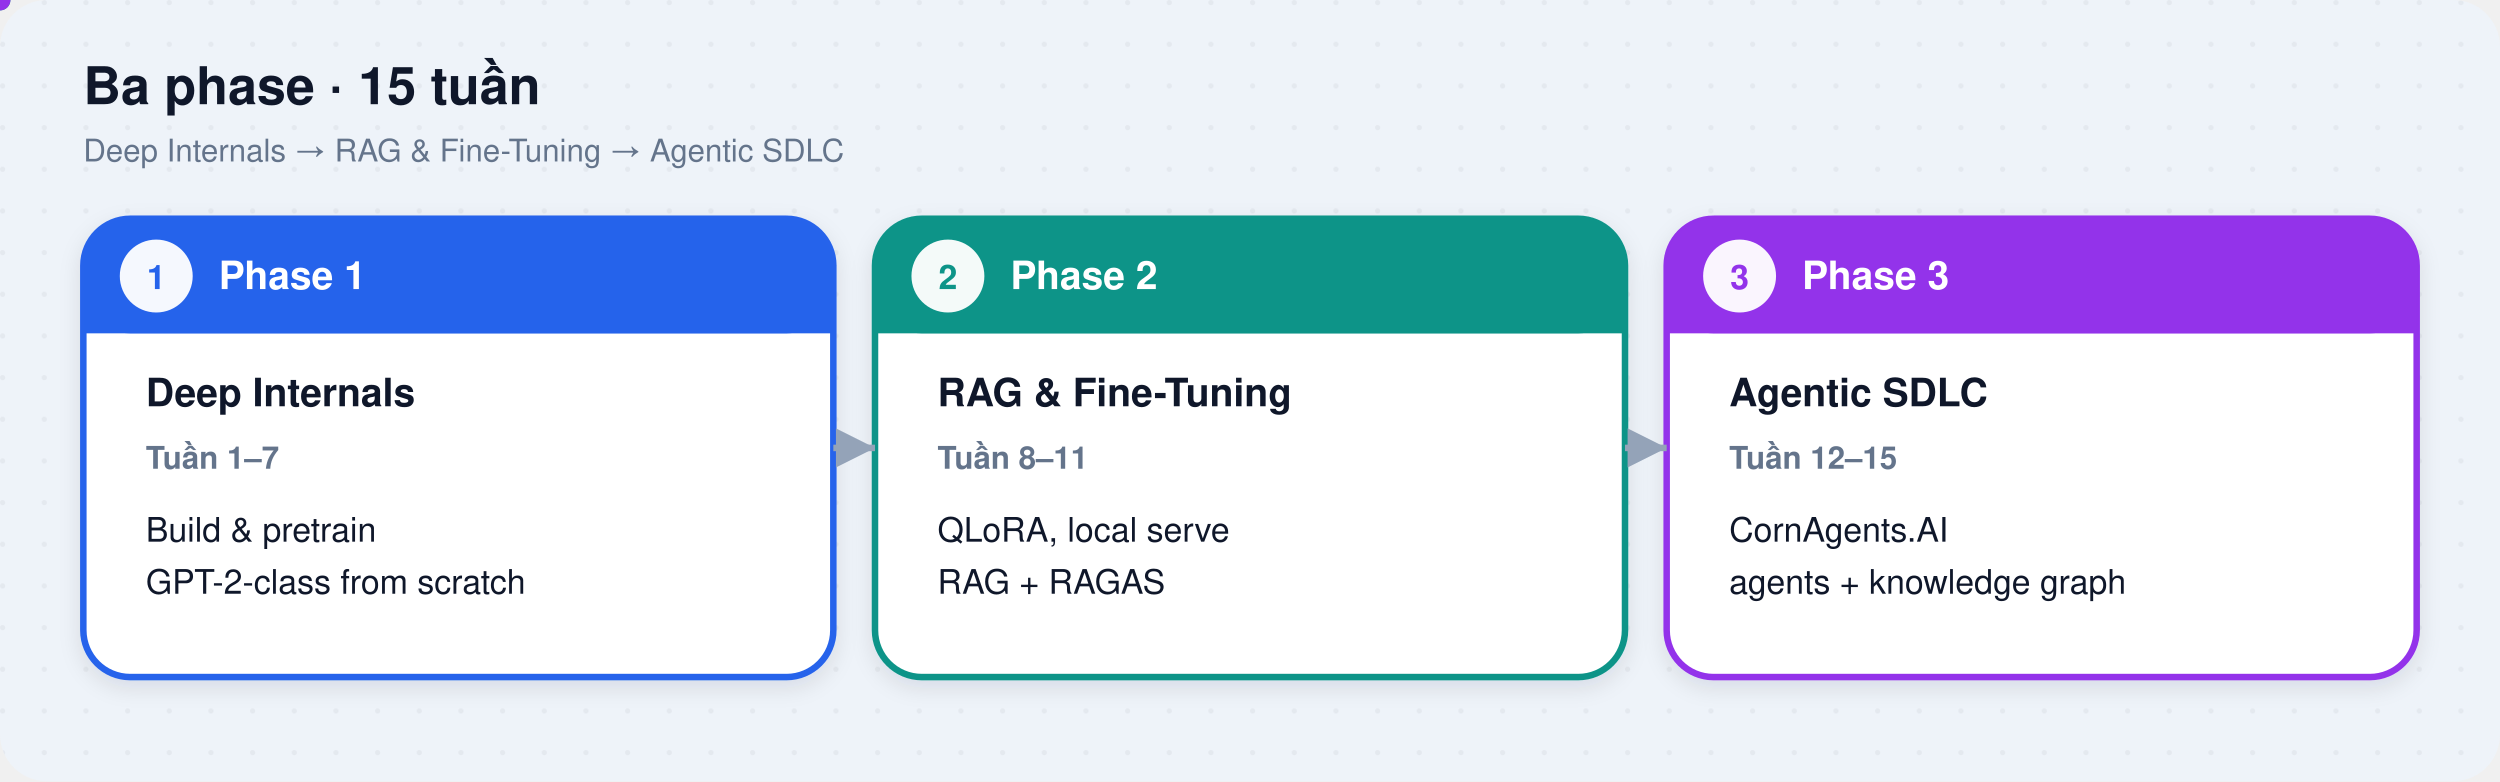
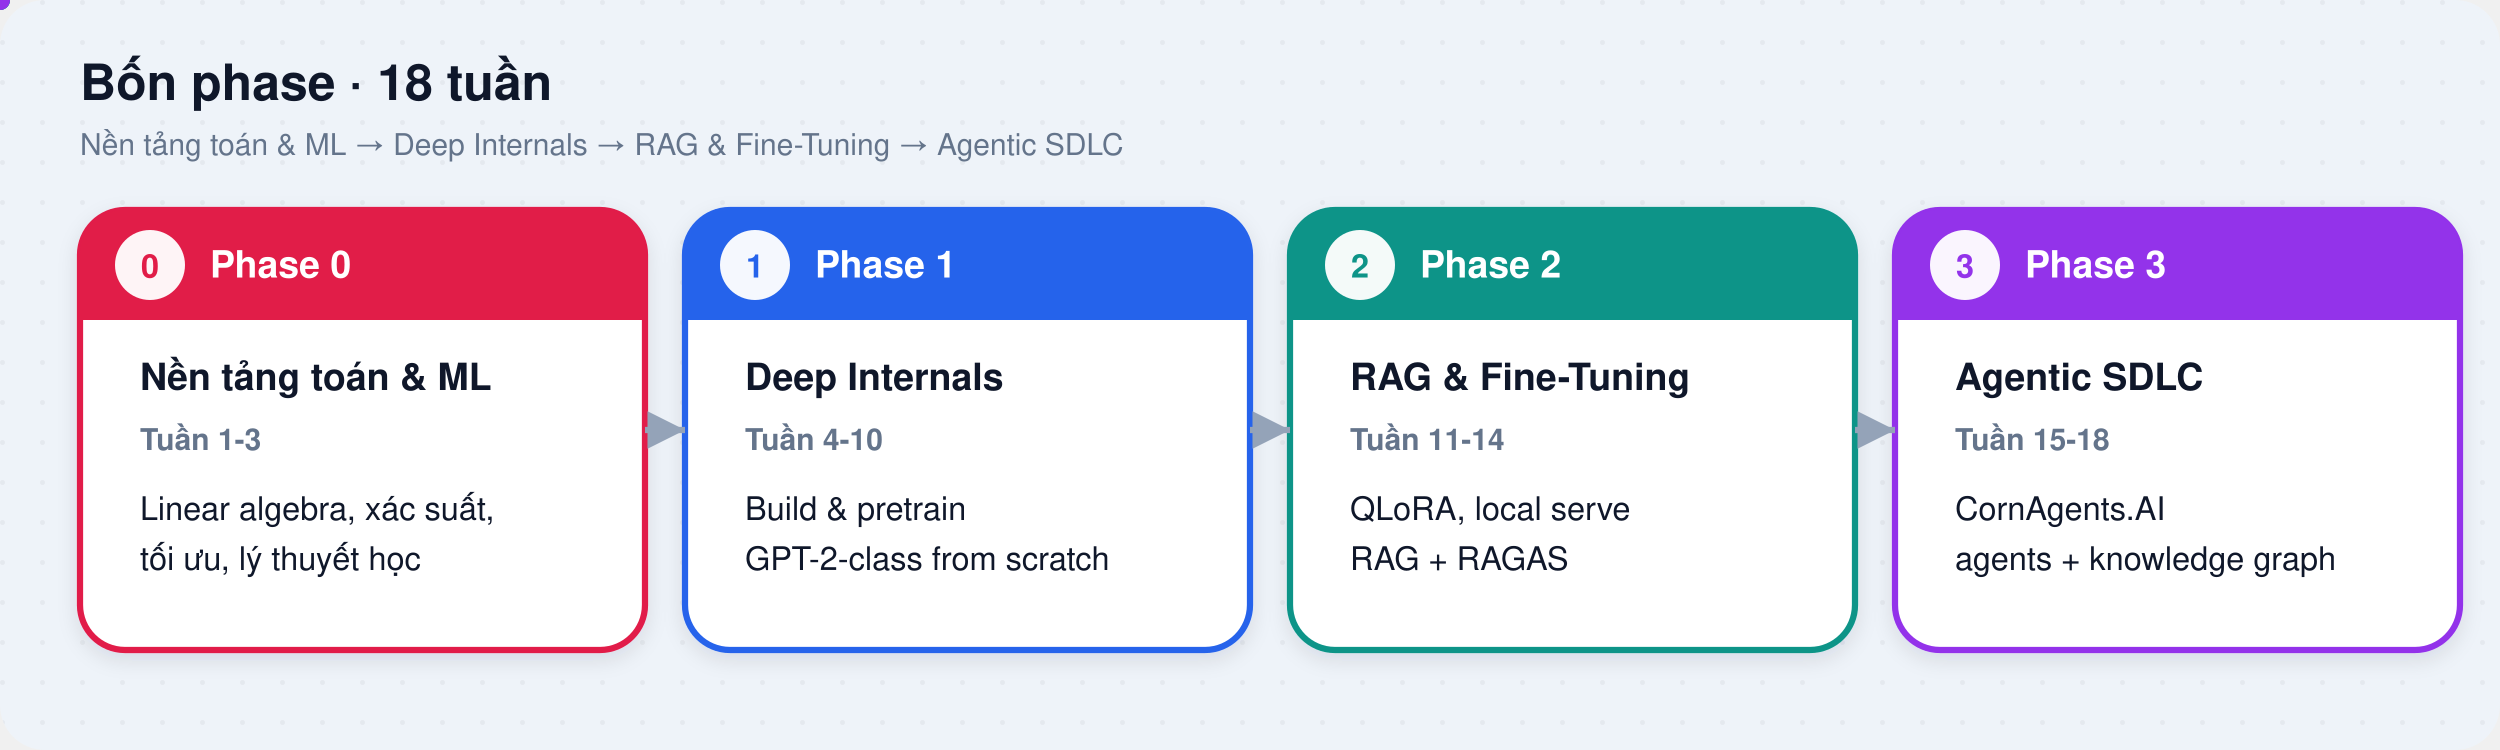
- <svg xmlns="http://www.w3.org/2000/svg" width="960" height="300" viewBox="0 0 960 300" role="img">
+ <svg xmlns="http://www.w3.org/2000/svg" width="1000" height="300" viewBox="0 0 1000 300" role="img">
  <defs>
    <pattern id="dots" width="16" height="16" patternUnits="userSpaceOnUse">
      <circle cx="1" cy="1" r="1" fill="#0f172a" opacity="0.05" />
    </pattern>
    <filter id="soft" x="-20%" y="-20%" width="140%" height="140%">
      <feDropShadow dx="0" dy="3" stdDeviation="4" flood-color="#0f172a" flood-opacity="0.10" />
    </filter>
    <linearGradient id="rail" x1="0" y1="0" x2="1" y2="0">
      <stop offset="0%" stop-color="#0d9488" />
      <stop offset="20%" stop-color="#2563eb" />
      <stop offset="40%" stop-color="#d97706" />
      <stop offset="55%" stop-color="#e11d48" />
      <stop offset="70%" stop-color="#0891b2" />
      <stop offset="85%" stop-color="#9333ea" />
      <stop offset="100%" stop-color="#4f46e5" />
    </linearGradient>
    <marker id="arrowHead" markerWidth="8" markerHeight="8" refX="6" refY="3" orient="auto">
      <path d="M0,0 L6,3 L0,6 Z" fill="#94a3b8" />
    </marker>
  </defs>
-   <rect width="960" height="300" rx="18" fill="#eef3f9" />
-   <rect width="960" height="300" rx="18" fill="url(#dots)" />
-   <text x="32" y="40" font-family="IBM Plex Sans, Segoe UI, Helvetica, Arial, sans-serif" font-size="20" font-weight="700" fill="#0f172a">Ba phase · 15 tuần</text>
-   <text x="32" y="62" font-family="IBM Plex Sans, Segoe UI, Helvetica, Arial, sans-serif" font-size="12" font-weight="500" fill="#64748b">Deep Internals → RAG &amp; Fine-Tuning → Agentic SDLC</text>
+   <rect width="1000" height="300" rx="18" fill="#eef3f9" />
+   <rect width="1000" height="300" rx="18" fill="url(#dots)" />
+   <text x="32" y="40" font-family="IBM Plex Sans, Segoe UI, Helvetica, Arial, sans-serif" font-size="20" font-weight="700" fill="#0f172a">Bốn phase · 18 tuần</text>
+   <text x="32" y="62" font-family="IBM Plex Sans, Segoe UI, Helvetica, Arial, sans-serif" font-size="12" font-weight="500" fill="#64748b">Nền tảng toán &amp; ML → Deep Internals → RAG &amp; Fine-Tuning → Agentic SDLC</text>
  <g>
-     <rect x="32" y="84" width="288" height="176" rx="18" fill="#ffffff" stroke="#2563eb" stroke-width="2.5" filter="url(#soft)" />
-     <rect x="32" y="84" width="288" height="44" rx="18" fill="#2563eb" />
-     <rect x="32" y="110" width="288" height="18" fill="#2563eb" />
+     <rect x="32" y="84" width="226" height="176" rx="18" fill="#ffffff" stroke="#e11d48" stroke-width="2.5" filter="url(#soft)" />
+     <rect x="32" y="84" width="226" height="44" rx="18" fill="#e11d48" />
+     <rect x="32" y="110" width="226" height="18" fill="#e11d48" />
    <circle cx="60" cy="106" r="14" fill="#fff" opacity="0.95" />
-     <text x="60" y="111" text-anchor="middle" font-family="IBM Plex Sans, Segoe UI, Helvetica, Arial, sans-serif" font-size="13" font-weight="700" fill="#2563eb">1</text>
-     <text x="84" y="111" font-family="IBM Plex Sans, Segoe UI, Helvetica, Arial, sans-serif" font-size="15" font-weight="700" fill="#fff">Phase 1</text>
-     <text x="56" y="156" font-family="IBM Plex Sans, Segoe UI, Helvetica, Arial, sans-serif" font-size="15" font-weight="700" fill="#0f172a">Deep Internals</text>
-     <text x="56" y="180" font-family="IBM Plex Sans, Segoe UI, Helvetica, Arial, sans-serif" font-size="12" font-weight="600" fill="#64748b">Tuần 1–7</text>
-     <text x="56" y="208" font-family="IBM Plex Sans, Segoe UI, Helvetica, Arial, sans-serif" font-size="13" font-weight="500" fill="#0f172a">Build &amp; pretrain</text>
-     <text x="56" y="228" font-family="IBM Plex Sans, Segoe UI, Helvetica, Arial, sans-serif" font-size="13" font-weight="500" fill="#0f172a">GPT-2-class from scratch</text>
-     <rect x="30" y="82" width="292" height="180" rx="20" fill="none" stroke="#2563eb" stroke-width="2" opacity="0">
+     <text x="60" y="111" text-anchor="middle" font-family="IBM Plex Sans, Segoe UI, Helvetica, Arial, sans-serif" font-size="13" font-weight="700" fill="#e11d48">0</text>
+     <text x="84" y="111" font-family="IBM Plex Sans, Segoe UI, Helvetica, Arial, sans-serif" font-size="15" font-weight="700" fill="#fff">Phase 0</text>
+     <text x="56" y="156" font-family="IBM Plex Sans, Segoe UI, Helvetica, Arial, sans-serif" font-size="15" font-weight="700" fill="#0f172a">Nền tảng toán &amp; ML</text>
+     <text x="56" y="180" font-family="IBM Plex Sans, Segoe UI, Helvetica, Arial, sans-serif" font-size="12" font-weight="600" fill="#64748b">Tuần 1-3</text>
+     <text x="56" y="208" font-family="IBM Plex Sans, Segoe UI, Helvetica, Arial, sans-serif" font-size="13" font-weight="500" fill="#0f172a">Linear algebra, xác suất,</text>
+     <text x="56" y="228" font-family="IBM Plex Sans, Segoe UI, Helvetica, Arial, sans-serif" font-size="13" font-weight="500" fill="#0f172a">tối ưu, lý thuyết học</text>
+     <rect x="30" y="82" width="230" height="180" rx="20" fill="none" stroke="#e11d48" stroke-width="2" opacity="0">
      <animate attributeName="opacity" values="0;0.35;0" dur="3.8s" begin="0.0s" repeatCount="indefinite" />
    </rect>
  </g>
  <g>
-     <rect x="336" y="84" width="288" height="176" rx="18" fill="#ffffff" stroke="#0d9488" stroke-width="2.5" filter="url(#soft)" />
-     <rect x="336" y="84" width="288" height="44" rx="18" fill="#0d9488" />
-     <rect x="336" y="110" width="288" height="18" fill="#0d9488" />
-     <circle cx="364" cy="106" r="14" fill="#fff" opacity="0.95" />
-     <text x="364" y="111" text-anchor="middle" font-family="IBM Plex Sans, Segoe UI, Helvetica, Arial, sans-serif" font-size="13" font-weight="700" fill="#0d9488">2</text>
-     <text x="388" y="111" font-family="IBM Plex Sans, Segoe UI, Helvetica, Arial, sans-serif" font-size="15" font-weight="700" fill="#fff">Phase 2</text>
-     <text x="360" y="156" font-family="IBM Plex Sans, Segoe UI, Helvetica, Arial, sans-serif" font-size="15" font-weight="700" fill="#0f172a">RAG &amp; Fine-Tuning</text>
-     <text x="360" y="180" font-family="IBM Plex Sans, Segoe UI, Helvetica, Arial, sans-serif" font-size="12" font-weight="600" fill="#64748b">Tuần 8–11</text>
-     <text x="360" y="208" font-family="IBM Plex Sans, Segoe UI, Helvetica, Arial, sans-serif" font-size="13" font-weight="500" fill="#0f172a">QLoRA, local serve</text>
-     <text x="360" y="228" font-family="IBM Plex Sans, Segoe UI, Helvetica, Arial, sans-serif" font-size="13" font-weight="500" fill="#0f172a">RAG + RAGAS</text>
-     <rect x="334" y="82" width="292" height="180" rx="20" fill="none" stroke="#0d9488" stroke-width="2" opacity="0">
+     <rect x="274" y="84" width="226" height="176" rx="18" fill="#ffffff" stroke="#2563eb" stroke-width="2.5" filter="url(#soft)" />
+     <rect x="274" y="84" width="226" height="44" rx="18" fill="#2563eb" />
+     <rect x="274" y="110" width="226" height="18" fill="#2563eb" />
+     <circle cx="302" cy="106" r="14" fill="#fff" opacity="0.95" />
+     <text x="302" y="111" text-anchor="middle" font-family="IBM Plex Sans, Segoe UI, Helvetica, Arial, sans-serif" font-size="13" font-weight="700" fill="#2563eb">1</text>
+     <text x="326" y="111" font-family="IBM Plex Sans, Segoe UI, Helvetica, Arial, sans-serif" font-size="15" font-weight="700" fill="#fff">Phase 1</text>
+     <text x="298" y="156" font-family="IBM Plex Sans, Segoe UI, Helvetica, Arial, sans-serif" font-size="15" font-weight="700" fill="#0f172a">Deep Internals</text>
+     <text x="298" y="180" font-family="IBM Plex Sans, Segoe UI, Helvetica, Arial, sans-serif" font-size="12" font-weight="600" fill="#64748b">Tuần 4-10</text>
+     <text x="298" y="208" font-family="IBM Plex Sans, Segoe UI, Helvetica, Arial, sans-serif" font-size="13" font-weight="500" fill="#0f172a">Build &amp; pretrain</text>
+     <text x="298" y="228" font-family="IBM Plex Sans, Segoe UI, Helvetica, Arial, sans-serif" font-size="13" font-weight="500" fill="#0f172a">GPT-2-class from scratch</text>
+     <rect x="272" y="82" width="230" height="180" rx="20" fill="none" stroke="#2563eb" stroke-width="2" opacity="0">
      <animate attributeName="opacity" values="0;0.35;0" dur="3.8s" begin="0.45s" repeatCount="indefinite" />
    </rect>
  </g>
  <g>
-     <rect x="640" y="84" width="288" height="176" rx="18" fill="#ffffff" stroke="#9333ea" stroke-width="2.5" filter="url(#soft)" />
-     <rect x="640" y="84" width="288" height="44" rx="18" fill="#9333ea" />
-     <rect x="640" y="110" width="288" height="18" fill="#9333ea" />
-     <circle cx="668" cy="106" r="14" fill="#fff" opacity="0.95" />
-     <text x="668" y="111" text-anchor="middle" font-family="IBM Plex Sans, Segoe UI, Helvetica, Arial, sans-serif" font-size="13" font-weight="700" fill="#9333ea">3</text>
-     <text x="692" y="111" font-family="IBM Plex Sans, Segoe UI, Helvetica, Arial, sans-serif" font-size="15" font-weight="700" fill="#fff">Phase 3</text>
-     <text x="664" y="156" font-family="IBM Plex Sans, Segoe UI, Helvetica, Arial, sans-serif" font-size="15" font-weight="700" fill="#0f172a">Agentic SDLC</text>
-     <text x="664" y="180" font-family="IBM Plex Sans, Segoe UI, Helvetica, Arial, sans-serif" font-size="12" font-weight="600" fill="#64748b">Tuần 12–15</text>
-     <text x="664" y="208" font-family="IBM Plex Sans, Segoe UI, Helvetica, Arial, sans-serif" font-size="13" font-weight="500" fill="#0f172a">CornAgents.AI</text>
-     <text x="664" y="228" font-family="IBM Plex Sans, Segoe UI, Helvetica, Arial, sans-serif" font-size="13" font-weight="500" fill="#0f172a">agents + knowledge graph</text>
-     <rect x="638" y="82" width="292" height="180" rx="20" fill="none" stroke="#9333ea" stroke-width="2" opacity="0">
+     <rect x="516" y="84" width="226" height="176" rx="18" fill="#ffffff" stroke="#0d9488" stroke-width="2.5" filter="url(#soft)" />
+     <rect x="516" y="84" width="226" height="44" rx="18" fill="#0d9488" />
+     <rect x="516" y="110" width="226" height="18" fill="#0d9488" />
+     <circle cx="544" cy="106" r="14" fill="#fff" opacity="0.95" />
+     <text x="544" y="111" text-anchor="middle" font-family="IBM Plex Sans, Segoe UI, Helvetica, Arial, sans-serif" font-size="13" font-weight="700" fill="#0d9488">2</text>
+     <text x="568" y="111" font-family="IBM Plex Sans, Segoe UI, Helvetica, Arial, sans-serif" font-size="15" font-weight="700" fill="#fff">Phase 2</text>
+     <text x="540" y="156" font-family="IBM Plex Sans, Segoe UI, Helvetica, Arial, sans-serif" font-size="15" font-weight="700" fill="#0f172a">RAG &amp; Fine-Tuning</text>
+     <text x="540" y="180" font-family="IBM Plex Sans, Segoe UI, Helvetica, Arial, sans-serif" font-size="12" font-weight="600" fill="#64748b">Tuần 11-14</text>
+     <text x="540" y="208" font-family="IBM Plex Sans, Segoe UI, Helvetica, Arial, sans-serif" font-size="13" font-weight="500" fill="#0f172a">QLoRA, local serve</text>
+     <text x="540" y="228" font-family="IBM Plex Sans, Segoe UI, Helvetica, Arial, sans-serif" font-size="13" font-weight="500" fill="#0f172a">RAG + RAGAS</text>
+     <rect x="514" y="82" width="230" height="180" rx="20" fill="none" stroke="#0d9488" stroke-width="2" opacity="0">
      <animate attributeName="opacity" values="0;0.35;0" dur="3.8s" begin="0.9s" repeatCount="indefinite" />
    </rect>
  </g>
-   <path d="M320 172 H336" stroke="#94a3b8" stroke-width="2.5" marker-end="url(#arrowHead)" />
+   <g>
+     <rect x="758" y="84" width="226" height="176" rx="18" fill="#ffffff" stroke="#9333ea" stroke-width="2.5" filter="url(#soft)" />
+     <rect x="758" y="84" width="226" height="44" rx="18" fill="#9333ea" />
+     <rect x="758" y="110" width="226" height="18" fill="#9333ea" />
+     <circle cx="786" cy="106" r="14" fill="#fff" opacity="0.95" />
+     <text x="786" y="111" text-anchor="middle" font-family="IBM Plex Sans, Segoe UI, Helvetica, Arial, sans-serif" font-size="13" font-weight="700" fill="#9333ea">3</text>
+     <text x="810" y="111" font-family="IBM Plex Sans, Segoe UI, Helvetica, Arial, sans-serif" font-size="15" font-weight="700" fill="#fff">Phase 3</text>
+     <text x="782" y="156" font-family="IBM Plex Sans, Segoe UI, Helvetica, Arial, sans-serif" font-size="15" font-weight="700" fill="#0f172a">Agentic SDLC</text>
+     <text x="782" y="180" font-family="IBM Plex Sans, Segoe UI, Helvetica, Arial, sans-serif" font-size="12" font-weight="600" fill="#64748b">Tuần 15-18</text>
+     <text x="782" y="208" font-family="IBM Plex Sans, Segoe UI, Helvetica, Arial, sans-serif" font-size="13" font-weight="500" fill="#0f172a">CornAgents.AI</text>
+     <text x="782" y="228" font-family="IBM Plex Sans, Segoe UI, Helvetica, Arial, sans-serif" font-size="13" font-weight="500" fill="#0f172a">agents + knowledge graph</text>
+     <rect x="756" y="82" width="230" height="180" rx="20" fill="none" stroke="#9333ea" stroke-width="2" opacity="0">
+       <animate attributeName="opacity" values="0;0.35;0" dur="3.8s" begin="1.35s" repeatCount="indefinite" />
+     </rect>
+   </g>
+   <path d="M258 172 H274" stroke="#94a3b8" stroke-width="2.5" marker-end="url(#arrowHead)" />
+   <circle r="4" fill="#2563eb">
+     <animateMotion dur="2.2s" repeatCount="indefinite" path="M258 172 H274" />
+   </circle>
+   <path d="M500 172 H516" stroke="#94a3b8" stroke-width="2.5" marker-end="url(#arrowHead)" />
  <circle r="4" fill="#0d9488">
-     <animateMotion dur="2.2s" repeatCount="indefinite" path="M320 172 H336" />
+     <animateMotion dur="2.2s" repeatCount="indefinite" path="M500 172 H516" />
  </circle>
-   <path d="M624 172 H640" stroke="#94a3b8" stroke-width="2.5" marker-end="url(#arrowHead)" />
+   <path d="M742 172 H758" stroke="#94a3b8" stroke-width="2.5" marker-end="url(#arrowHead)" />
  <circle r="4" fill="#9333ea">
-     <animateMotion dur="2.2s" repeatCount="indefinite" path="M624 172 H640" />
+     <animateMotion dur="2.2s" repeatCount="indefinite" path="M742 172 H758" />
  </circle>
</svg>
